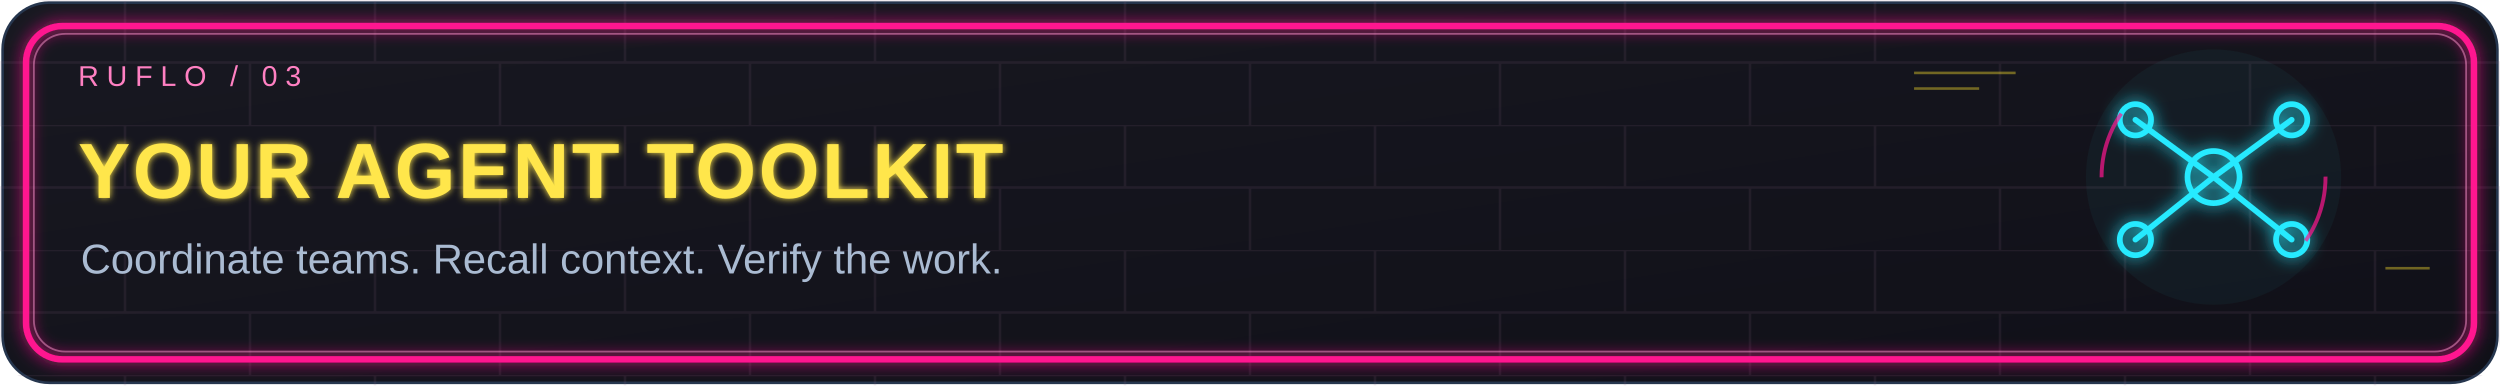
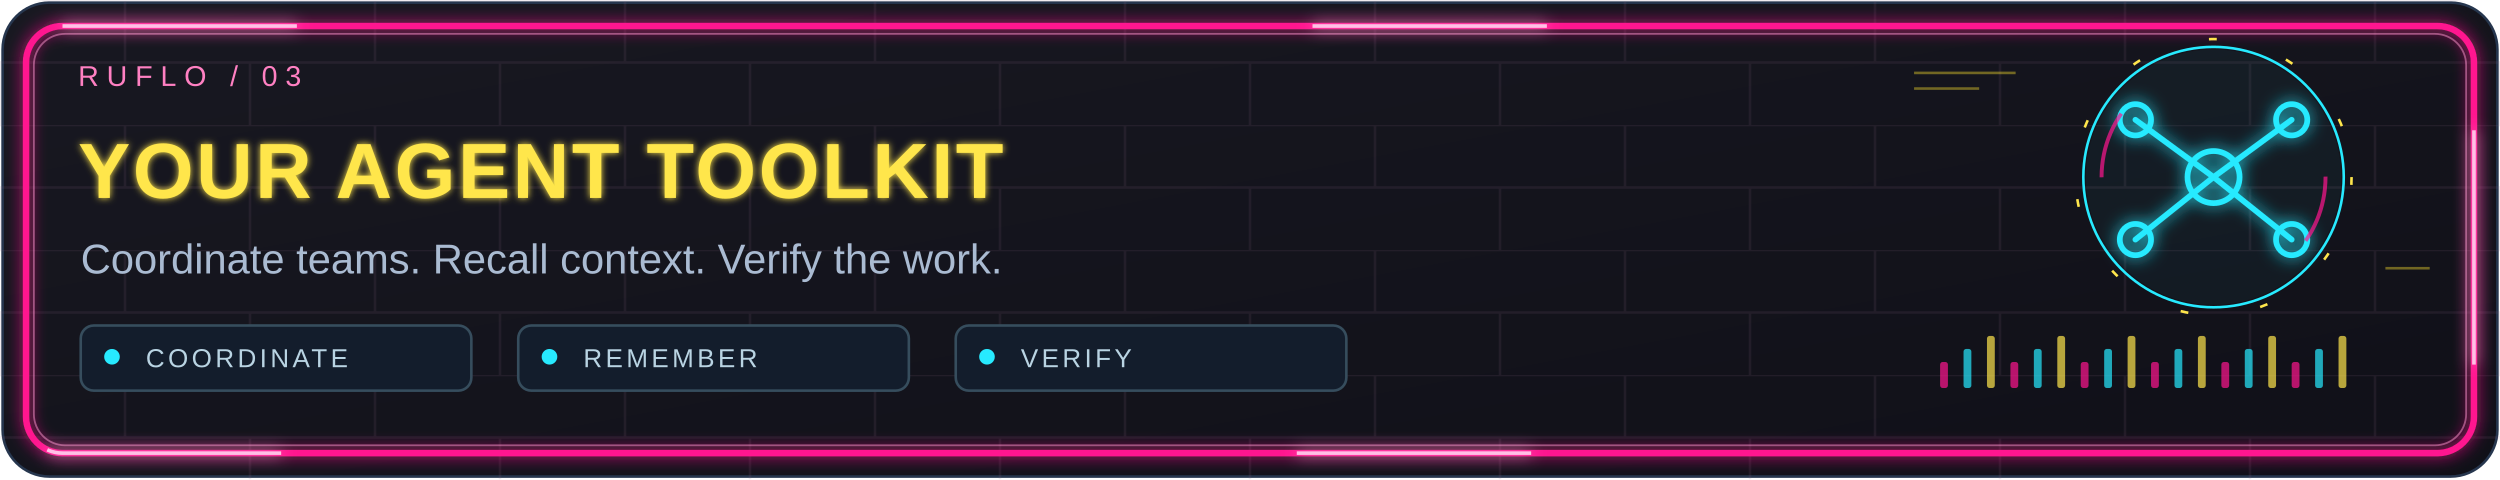
- <svg xmlns="http://www.w3.org/2000/svg" width="960" height="148" viewBox="0 0 960 148" role="img" aria-labelledby="title desc">
+ <svg xmlns="http://www.w3.org/2000/svg" width="960" height="184" viewBox="0 0 960 184" role="img" aria-labelledby="title desc">
  <defs>
    <linearGradient id="bg" x2="1" y2="1">
      <stop stop-color="#181821" />
      <stop offset="1" stop-color="#101018" />
    </linearGradient>
    <linearGradient id="neon">
      <stop stop-color="#27eaff" />
      <stop offset=".55" stop-color="#ffe32e" />
      <stop offset="1" stop-color="#ff168f" />
    </linearGradient>
    <filter id="glow" x="-60%" y="-100%" width="220%" height="300%">
      <feGaussianBlur stdDeviation="3" />
      <feMerge>
        <feMergeNode />
        <feMergeNode in="SourceGraphic" />
      </feMerge>
    </filter>
    <filter id="soft" x="-20%" y="-80%" width="140%" height="260%">
      <feGaussianBlur stdDeviation="1.5" />
      <feMerge>
        <feMergeNode />
        <feMergeNode in="SourceGraphic" />
      </feMerge>
    </filter>
    <pattern id="grid" width="96" height="48" patternUnits="userSpaceOnUse">
      <path d="M0 0H96M0 24H96M48 0V24M0 24V48M96 24V48" fill="none" stroke="#8d6683" stroke-opacity=".13" />
    </pattern>
  </defs>
-   <style>text{font-family:Arial,Helvetica,sans-serif}.mono{font-family:monospace}.flow{stroke-dasharray:12 40;animation:flow 5s linear infinite;filter:url(#glow)}.tube{filter:url(#glow);animation:flicker 13s linear infinite}.tube2{filter:url(#glow);animation:flicker 17s 3s linear infinite}.gold{fill:#ffe64c;filter:url(#soft)}@keyframes flicker{0%,43%,45%,47%,100%{opacity:1}44%,46%{opacity:.55}}.orbit{transform-box:fill-box;transform-origin:center;animation:spin 14s linear infinite}.pulse{animation:pulse 3s ease-in-out infinite}.rise{animation:rise 7s ease-in-out infinite}@keyframes flow{to{stroke-dashoffset:-208}}@keyframes spin{to{transform:rotate(360deg)}}@keyframes pulse{0%,100%{opacity:.45}50%{opacity:1}}@keyframes rise{0%,100%{transform:translateY(0)}50%{transform:translateY(-5px)}}@media(prefers-reduced-motion:reduce){*{animation:none!important}}</style>
-   <rect x="1" y="1" width="958" height="146" rx="18" fill="url(#bg)" stroke="#26364e" />
-   <rect width="960" height="148" rx="18" fill="url(#grid)" />
-   <rect x="10" y="10" width="940" height="128" rx="14" fill="none" stroke="#ff168f" stroke-width="2.5" class="tube" />
-   <rect x="13" y="13" width="934" height="122" rx="12" fill="none" stroke="#ff9ad0" stroke-opacity=".5" stroke-width=".7" />
-   <path d="M24 130H936" stroke="url(#neon)" stroke-opacity=".25" />
-   <path class="flow" d="M24 130H936" stroke="url(#neon)" />
+   <style>text{font-family:Arial,Helvetica,sans-serif}.mono{font-family:monospace}.flow{stroke-dasharray:12 40;animation:flow 5s linear infinite;filter:url(#glow)}.tube{filter:url(#glow);animation:flicker 13s linear infinite}.tube2{filter:url(#glow);animation:flicker 17s 3s linear infinite}.gold{fill:#ffe64c;filter:url(#soft)}@keyframes flicker{0%,43%,45%,47%,100%{opacity:1}44%,46%{opacity:.55}}.orbit{transform-box:fill-box;transform-origin:center;animation:spin 14s linear infinite}.pulse{animation:pulse 3s ease-in-out infinite}.rise{animation:rise 7s ease-in-out infinite}@keyframes flow{to{stroke-dashoffset:-208}}@keyframes spin{to{transform:rotate(360deg)}}@keyframes pulse{0%,100%{opacity:.45}50%{opacity:1}}@keyframes rise{0%,100%{transform:translateY(0)}50%{transform:translateY(-5px)}}@media(prefers-reduced-motion:reduce){*{animation:none!important}}.rim{stroke-dasharray:90 390;animation:rim 9s linear infinite;filter:url(#glow)}.sweep{animation:sweep 8s ease-in-out infinite;opacity:.18}.halo{transform-box:fill-box;transform-origin:center;animation:halo 4s ease-out infinite}.equalizer{transform-box:fill-box;transform-origin:bottom;animation:eq 1.6s ease-in-out infinite alternate}@keyframes rim{to{stroke-dashoffset:-960}}@keyframes sweep{0%,100%{transform:translateX(-200px);opacity:0}30%,70%{opacity:.18}85%{transform:translateX(1100px);opacity:0}}@keyframes halo{0%{transform:scale(.8);opacity:0}25%{opacity:.4}100%{transform:scale(1.25);opacity:0}}@keyframes eq{from{transform:scaleY(.3)}to{transform:scaleY(1)}}@media(prefers-reduced-motion:reduce){*{animation:none!important}.sweep,.halo{display:none}}</style>
+   <rect x="1" y="1" width="958" height="182" rx="18" fill="url(#bg)" stroke="#26364e" />
+   <rect width="960" height="184" rx="18" fill="url(#grid)" />
+   <rect x="10" y="10" width="940" height="164" rx="14" fill="none" stroke="#ff168f" stroke-width="2.5" class="tube" />
+   <rect x="13" y="13" width="934" height="158" rx="12" fill="none" stroke="#ff9ad0" stroke-opacity=".5" stroke-width=".7" />
+   <rect class="rim" x="10" y="10" width="940" height="164" rx="14" fill="none" stroke="#ffc0e5" stroke-width="1.4" />
+   <path d="M24 165H936" stroke="url(#neon)" stroke-opacity=".25" />
+   <path class="flow" d="M24 165H936" stroke="url(#neon)" />
  <text x="30" y="33" fill="#ff80c2" font-size="11" letter-spacing="3">RUFLO / 03</text>
  <text x="30" y="76" class="gold" font-size="30" font-weight="700" letter-spacing="1">YOUR AGENT TOOLKIT</text>
  <text x="31" y="105" fill="#aabbd2" font-size="16">Coordinate teams. Recall context. Verify the work.</text>
  <g transform="translate(850 68)">
    <circle class="pulse" r="49" fill="#36e5e9" fill-opacity=".045" />
    <g class="tube2" fill="none" stroke="#26eaff" stroke-width="2.2" stroke-linecap="round" stroke-linejoin="round">
      <path d="M0 0L-30 -22M0 0L30 -22M0 0L-30 24M0 0L30 24" />
      <circle r="10" />
      <circle cx="-30" cy="-22" r="6" />
      <circle cx="30" cy="-22" r="6" />
      <circle cx="-30" cy="24" r="6" />
      <circle cx="30" cy="24" r="6" />
    </g>
+     <circle class="halo" r="50" fill="none" stroke="#27eaff" stroke-width="1" />
+     <circle class="orbit" style="animation-direction:reverse;animation-duration:21s" r="53" fill="none" stroke="#ffe64c" stroke-width="1" stroke-dasharray="3 28" />
    <circle class="orbit" r="43" fill="none" stroke="#ff168f" stroke-width="1.5" stroke-dasharray="26 109" opacity=".7" />
  </g>
  <path d="M735 28H774M735 34H760M916 103H933" stroke="#ffe32e" opacity=".4" />
+   <g opacity=".7">
+     <rect class="equalizer" style="animation-delay:0.0s" x="745" y="139" width="3" height="10" rx="1" fill="#ff168f" />
+     <rect class="equalizer" style="animation-delay:0.17s" x="754" y="134" width="3" height="15" rx="1" fill="#27eaff" />
+     <rect class="equalizer" style="animation-delay:0.34s" x="763" y="129" width="3" height="20" rx="1" fill="#ffe64c" />
+     <rect class="equalizer" style="animation-delay:0.51s" x="772" y="139" width="3" height="10" rx="1" fill="#ff168f" />
+     <rect class="equalizer" style="animation-delay:0.68s" x="781" y="134" width="3" height="15" rx="1" fill="#27eaff" />
+     <rect class="equalizer" style="animation-delay:0.85s" x="790" y="129" width="3" height="20" rx="1" fill="#ffe64c" />
+     <rect class="equalizer" style="animation-delay:1.02s" x="799" y="139" width="3" height="10" rx="1" fill="#ff168f" />
+     <rect class="equalizer" style="animation-delay:1.19s" x="808" y="134" width="3" height="15" rx="1" fill="#27eaff" />
+     <rect class="equalizer" style="animation-delay:1.36s" x="817" y="129" width="3" height="20" rx="1" fill="#ffe64c" />
+     <rect class="equalizer" style="animation-delay:1.53s" x="826" y="139" width="3" height="10" rx="1" fill="#ff168f" />
+     <rect class="equalizer" style="animation-delay:1.7s" x="835" y="134" width="3" height="15" rx="1" fill="#27eaff" />
+     <rect class="equalizer" style="animation-delay:1.87s" x="844" y="129" width="3" height="20" rx="1" fill="#ffe64c" />
+     <rect class="equalizer" style="animation-delay:2.04s" x="853" y="139" width="3" height="10" rx="1" fill="#ff168f" />
+     <rect class="equalizer" style="animation-delay:2.21s" x="862" y="134" width="3" height="15" rx="1" fill="#27eaff" />
+     <rect class="equalizer" style="animation-delay:2.38s" x="871" y="129" width="3" height="20" rx="1" fill="#ffe64c" />
+     <rect class="equalizer" style="animation-delay:2.55s" x="880" y="139" width="3" height="10" rx="1" fill="#ff168f" />
+     <rect class="equalizer" style="animation-delay:2.72s" x="889" y="134" width="3" height="15" rx="1" fill="#27eaff" />
+     <rect class="equalizer" style="animation-delay:2.89s" x="898" y="129" width="3" height="20" rx="1" fill="#ffe64c" />
+   </g>
+   <rect x="31" y="125" width="150" height="25" rx="5" fill="#131d2c" stroke="#364d5d" />
+   <circle class="pulse" style="animation-delay:0s" cx="43" cy="137" r="3" fill="#27eaff" />
+   <text x="56" y="141" fill="#b9d4e3" font-size="10" letter-spacing="1.3">COORDINATE</text>
+   <rect x="199" y="125" width="150" height="25" rx="5" fill="#131d2c" stroke="#364d5d" />
+   <circle class="pulse" style="animation-delay:1s" cx="211" cy="137" r="3" fill="#27eaff" />
+   <text x="224" y="141" fill="#b9d4e3" font-size="10" letter-spacing="1.3">REMEMBER</text>
+   <rect x="367" y="125" width="150" height="25" rx="5" fill="#131d2c" stroke="#364d5d" />
+   <circle class="pulse" style="animation-delay:2s" cx="379" cy="137" r="3" fill="#27eaff" />
+   <text x="392" y="141" fill="#b9d4e3" font-size="10" letter-spacing="1.3">VERIFY</text>
</svg>
